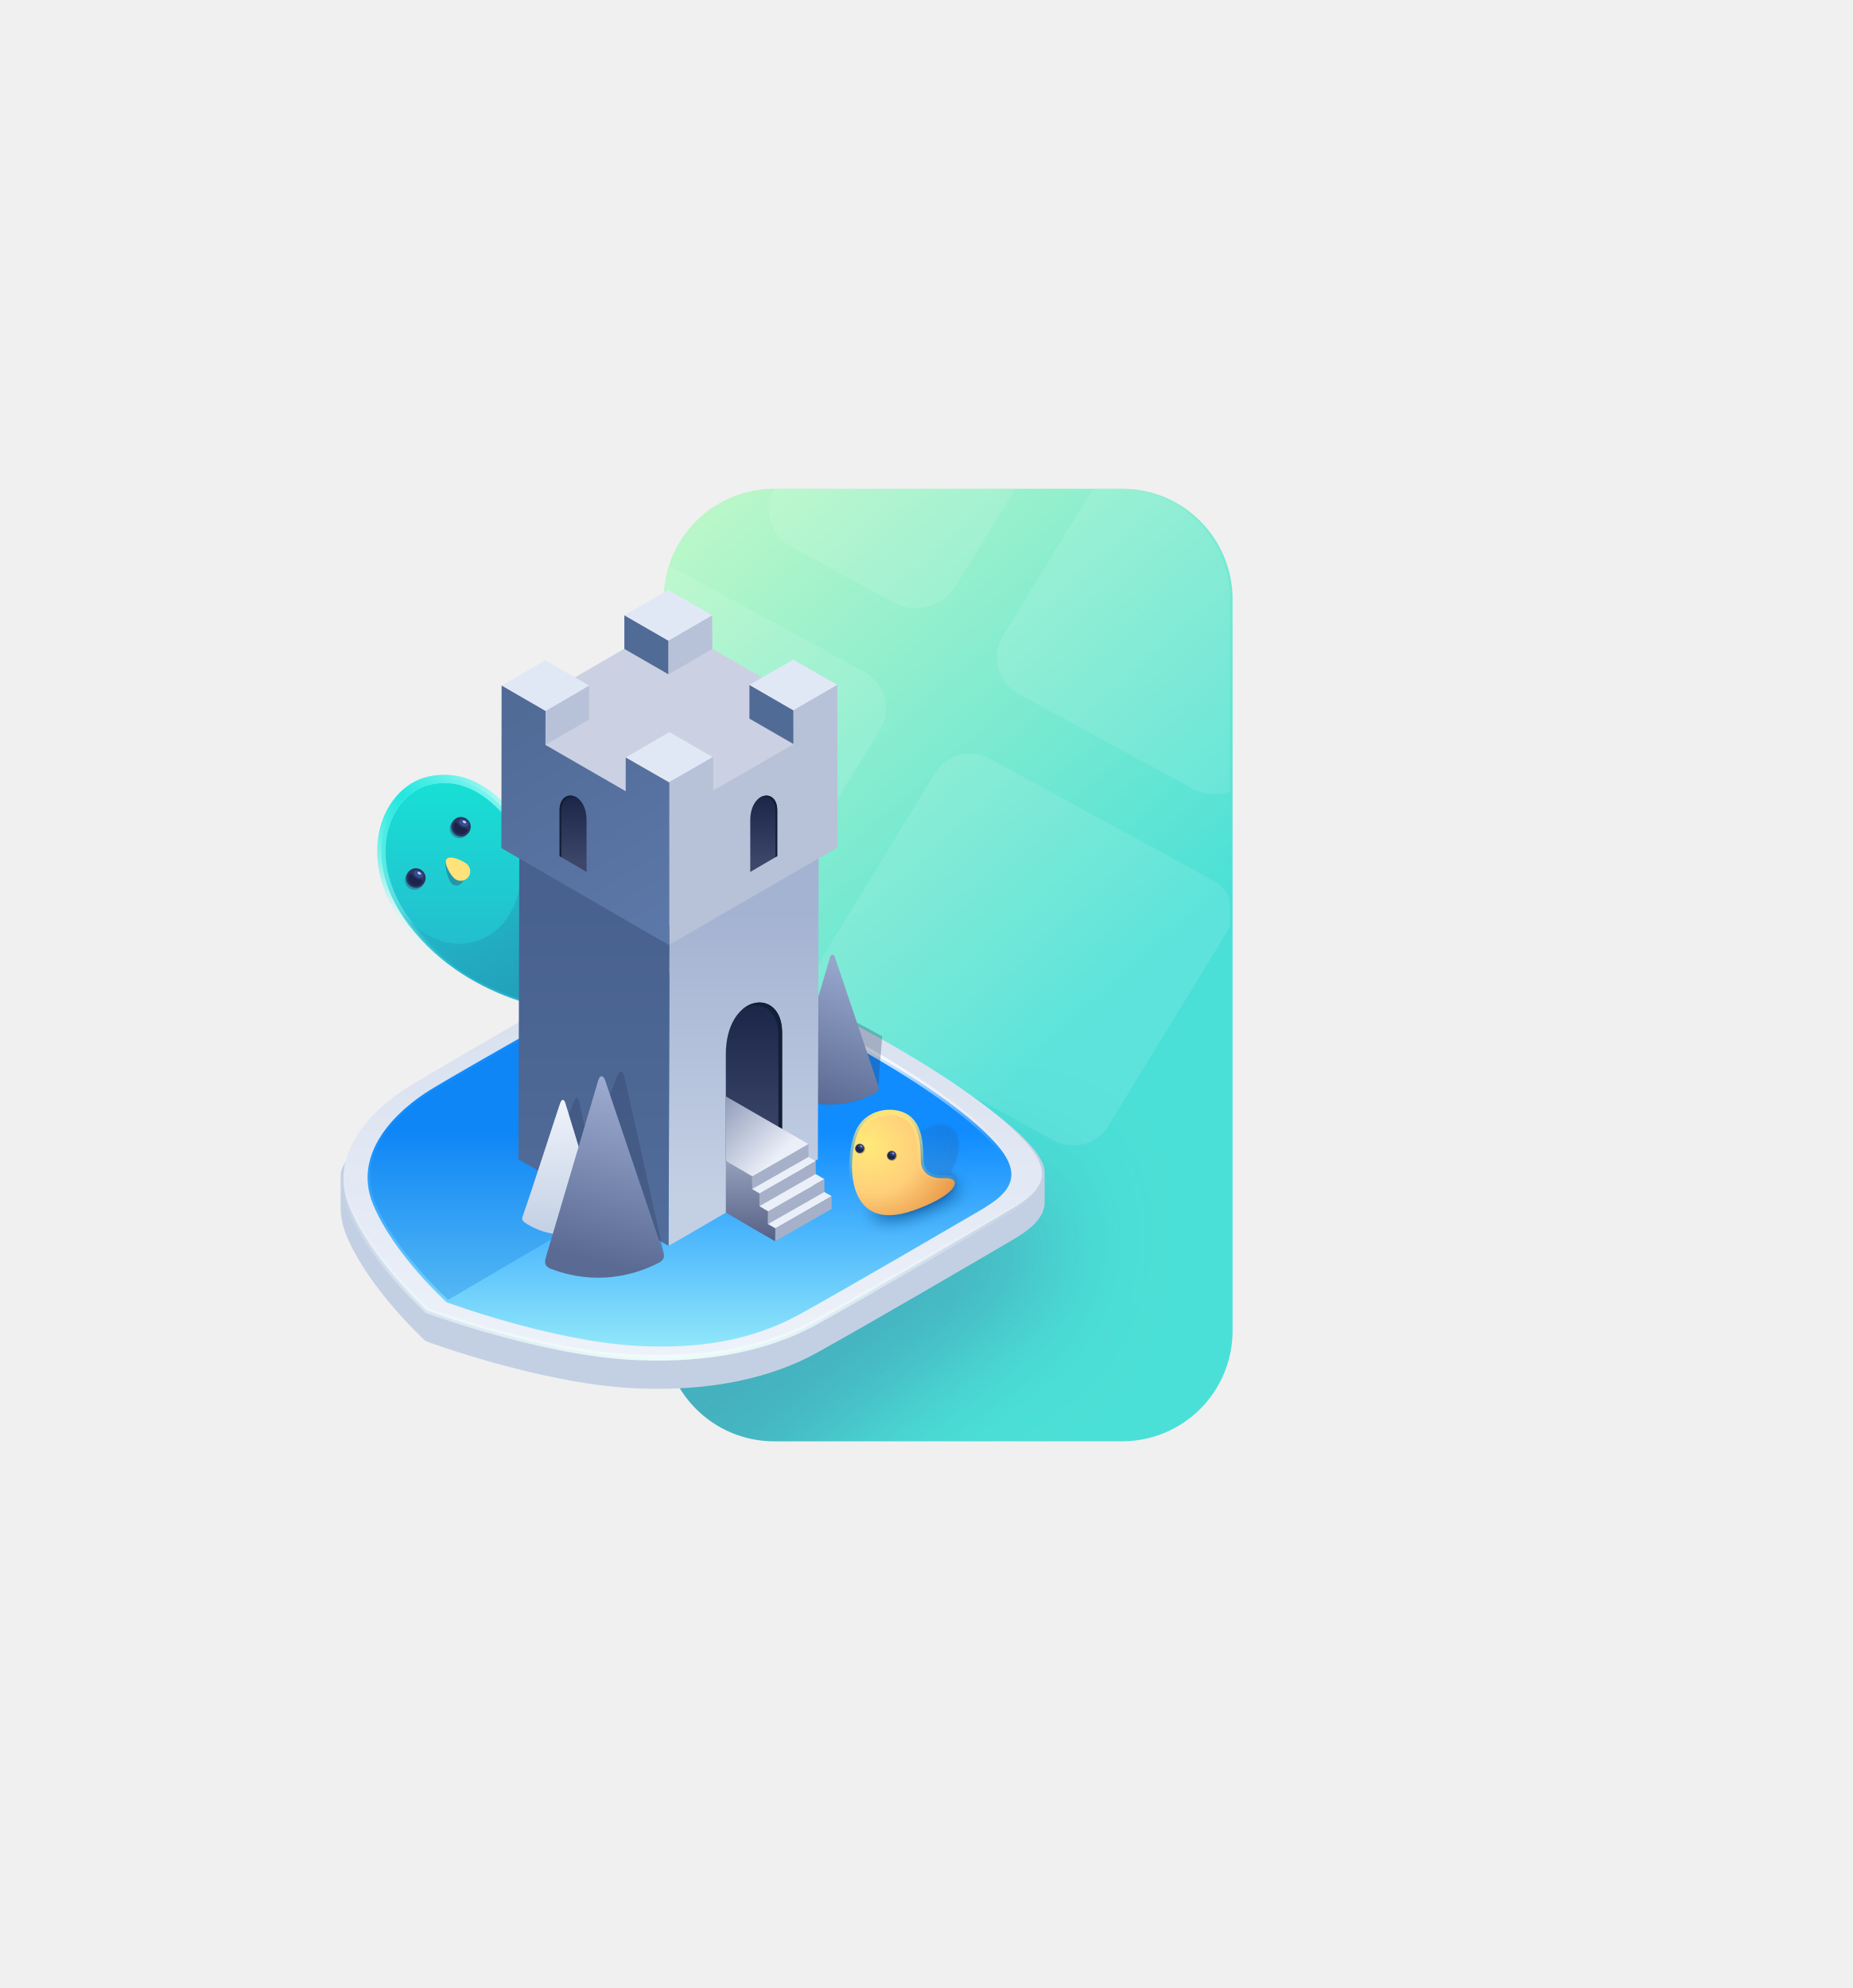
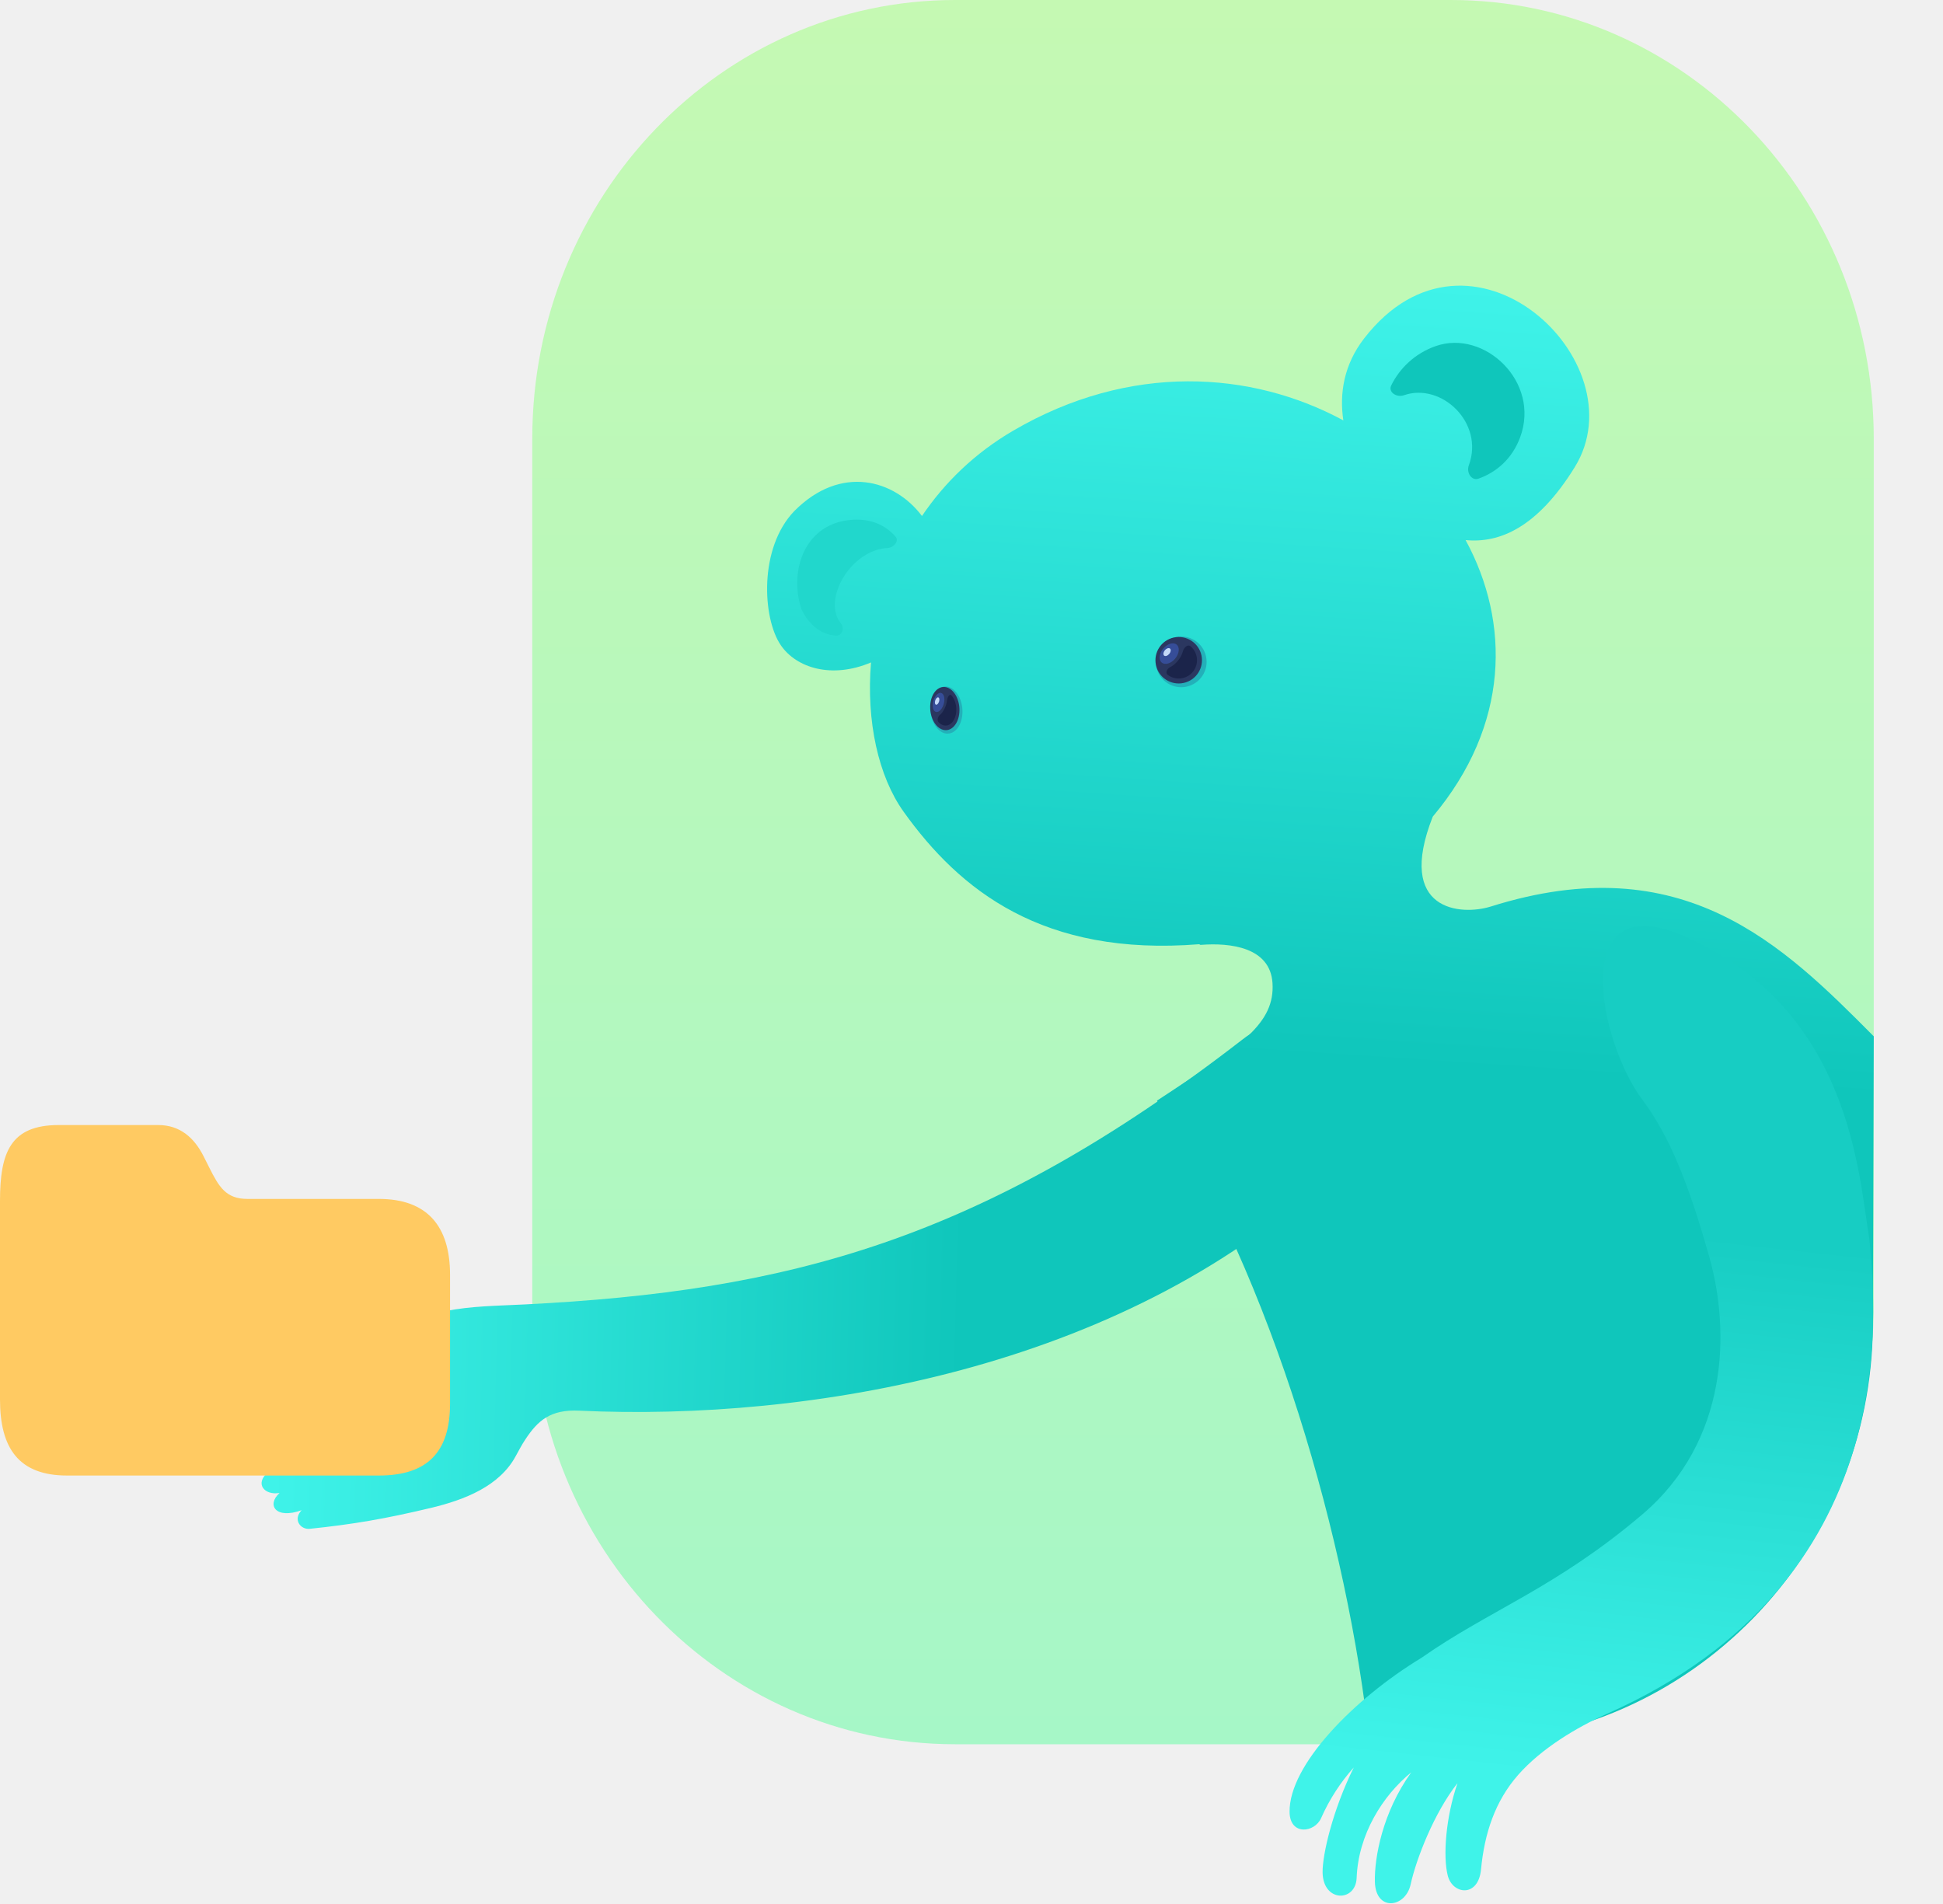
- <svg xmlns="http://www.w3.org/2000/svg" width="671" height="720" viewBox="0 0 671 720" fill="none">
-   <path d="M406.361 177C428.452 177 446.361 194.909 446.361 217L446.361 482C446.361 504.091 428.452 522 406.361 522L280.361 522C258.269 522 240.361 504.091 240.361 482L240.361 217C240.361 194.909 258.269 177 280.361 177L406.361 177Z" fill="url(#paint0_linear)" />
-   <mask id="mask0" mask-type="alpha" maskUnits="userSpaceOnUse" x="240" y="177" width="206" height="345">
-     <path d="M405.361 177C427.452 177 445.361 194.909 445.361 217L445.361 482C445.361 504.091 427.452 522 405.361 522L280.361 522C258.269 522 240.361 504.091 240.361 482L240.361 217C240.361 194.909 258.269 177 280.361 177L405.361 177Z" fill="white" />
-   </mask>
-   <g mask="url(#mask0)">
-     <rect width="110.424" height="120.332" rx="14" transform="matrix(-0.521642 0.853164 -0.877997 -0.478665 451.613 325.579)" fill="white" fill-opacity="0.1" />
-     <rect width="100.59" height="103.513" rx="16" transform="matrix(-0.521642 0.853164 -0.877997 -0.478665 498.35 207.46)" fill="white" fill-opacity="0.1" />
-     <rect width="126.486" height="130.162" rx="16" transform="matrix(-0.521642 0.853164 -0.877997 -0.478665 326.877 250.895)" fill="white" fill-opacity="0.1" />
-     <rect width="72.338" height="74.44" rx="16" transform="matrix(-0.521642 0.853164 -0.877997 -0.478665 375.475 164.169)" fill="white" fill-opacity="0.1" />
-     <g filter="url(#filter0_f)">
-       <path d="M199.176 358.716L192.541 363.966C188.683 361.426 184.459 360.007 180.6 359.918C173.299 357.226 165.912 357.331 160.592 360.857C157.327 363.02 155.264 366.192 154.381 369.912C153.864 370.224 153.357 370.589 152.867 371.015C143.663 379.095 88.465 426.364 38.154 459.998C39.448 459.432 40.803 459.04 42.186 458.797L42.101 458.853C40.858 459.102 39.671 459.485 38.559 460.007C35.063 460.111 31.818 461.019 29.109 462.814C20.785 468.33 20.274 480.395 27.21 491.403L22.155 495.131C20.835 496.029 20.507 497.592 20.83 499.234C21.032 500.498 21.654 501.851 22.689 503.089C25.168 506.053 29.079 507.238 31.424 505.736C31.783 505.506 32.084 505.228 32.328 504.909L36.506 501.649C46.471 509.463 58.931 511.77 66.832 506.534C70.017 504.424 72.058 501.355 72.976 497.754C73.803 496.942 74.687 496.096 75.625 495.218C77.319 496.268 79.018 497.326 80.724 498.387L80.735 498.394L80.736 498.395L80.778 498.421L80.781 498.423C98.15 509.234 116.117 520.417 135.253 527.786C137.256 526.933 138.648 526.35 140.154 525.72L140.157 525.719L140.17 525.713C141.136 525.309 142.151 524.884 143.404 524.356C143.781 524.182 144.115 524.243 144.072 524.478C142.659 526.164 142.139 528.256 142.296 530.411C160.375 535.999 178.219 539.887 196.902 542.421C196.084 547.892 197.637 554.349 201.499 560.478L196.444 564.206C195.124 565.104 194.796 566.667 195.119 568.308C195.321 569.573 195.942 570.926 196.978 572.164C199.457 575.128 203.368 576.313 205.713 574.811C206.072 574.581 206.372 574.303 206.617 573.984L210.795 570.724C220.76 578.538 233.22 580.845 241.121 575.609C244.306 573.499 246.347 570.43 247.265 566.829C270.521 543.997 338.965 494.083 362.561 477.722C363.112 477.341 363.625 476.902 364.098 476.411C367.234 476.183 370.14 475.284 372.604 473.651C378.615 469.668 380.552 462.271 378.553 454.323C379.059 450.833 378.202 446.781 376.015 442.847L382.481 437.71C385.187 435.216 383.062 431.43 381.552 429.858C380.106 428.195 375.894 425.908 373.465 427.791L366.829 433.041C362.972 430.501 358.748 429.082 354.889 428.993C347.588 426.301 340.201 426.406 334.881 429.932C331.616 432.095 329.553 435.267 328.67 438.987C328.153 439.299 327.646 439.664 327.156 440.09C326.858 440.351 326.513 440.653 326.122 440.994C317.027 439.674 307.87 438.688 298.714 437.702C282.528 435.959 266.342 434.216 250.493 430.631C246.299 432.051 244.102 432.743 239.651 434.055C239.362 434.124 239.039 434.004 239.205 433.852C240.022 433.012 240.673 432.354 241.291 431.728C242.153 430.856 242.951 430.049 244.045 428.905C243.07 428.626 242.252 428.396 241.481 428.179L241.479 428.178C239.915 427.738 238.541 427.352 236.437 426.723C233.594 427.175 232.038 427.376 229.072 427.745C228.649 427.789 228.193 427.645 228.236 427.409L228.795 424.352C215.321 419.978 202.561 415.237 190.014 409.488L189.695 409.311L188.25 408.662L188.272 408.647C188.823 408.266 189.336 407.827 189.809 407.336C192.945 407.108 195.852 406.209 198.315 404.576C204.326 400.593 206.263 393.196 204.264 385.248C204.77 381.758 203.913 377.706 201.726 373.772L208.192 368.635C210.898 366.141 208.773 362.355 207.263 360.783C205.817 359.12 201.605 356.833 199.176 358.716Z" fill="#395590" fill-opacity="0.34" />
-     </g>
-   </g>
-   <path d="M154.164 485.739C154.164 485.739 195.269 500.963 228.678 502.739C250.669 503.923 275.281 501.302 295.918 489.883C313.934 479.903 355.547 455.629 366.88 448.947C373.816 444.887 378.299 440.743 378.299 435.33C378.299 431.862 378.299 430.255 378.299 424.673C378.299 404.966 286.953 358.024 264.455 352.273C241.957 346.521 227.155 348.721 214.384 356.079C201.613 363.437 123.377 410.633 123.377 425.518C123.377 430.001 123.377 433.215 123.377 437.444C123.377 440.658 124.053 443.957 125.407 447.34C133.442 466.878 154.164 485.739 154.164 485.739Z" fill="#C3D0E4" />
-   <path d="M228.732 491.507L228.731 491.507C212.136 490.625 193.589 486.397 179.161 482.376C171.954 480.367 165.788 478.414 161.424 476.963C159.243 476.237 157.512 475.638 156.328 475.22C155.736 475.011 155.281 474.847 154.974 474.736C154.859 474.695 154.765 474.661 154.693 474.634C154.667 474.611 154.638 474.584 154.606 474.554C154.455 474.415 154.23 474.206 153.941 473.933C153.362 473.387 152.525 472.583 151.494 471.556C149.433 469.503 146.601 466.56 143.522 463.009C137.352 455.891 130.247 446.39 126.334 436.731C122.511 427.296 124.641 418.565 129.339 411.158C134.053 403.725 141.321 397.69 147.584 393.807C156.756 388.182 182.116 373.533 200.285 363.039C207.232 359.027 213.127 355.622 216.664 353.56C222.982 349.878 228.511 347.559 235.192 346.839C241.894 346.118 249.839 346.997 260.993 349.859C272.07 352.701 294.265 362.566 316.464 374.812C338.673 387.063 360.676 401.584 371.463 413.667L371.464 413.668C376.841 419.67 378.051 424.061 376.933 427.619C375.778 431.294 372.037 434.512 366.373 437.852C355.039 444.534 313.436 468.802 295.434 478.775C275.025 490.067 250.625 492.686 228.732 491.507Z" fill="url(#paint1_linear)" stroke="url(#paint2_radial)" stroke-width="2" />
-   <path d="M162.283 470.768L161.612 471.509L161.755 471.639L161.936 471.706L162.283 470.768ZM162.283 470.768C161.612 471.509 161.611 471.509 161.611 471.508L161.61 471.508L161.607 471.505L161.596 471.495L161.553 471.456C161.516 471.421 161.461 471.371 161.389 471.304C161.246 471.172 161.036 470.976 160.767 470.721C160.229 470.211 159.453 469.464 158.501 468.512C156.597 466.609 153.981 463.885 151.134 460.596C145.454 454.034 138.794 445.162 135.054 436.047C131.216 426.695 133.494 418.141 138.147 411.086C142.781 404.059 149.805 398.448 155.666 394.812L155.671 394.809C163.107 390.25 181.343 379.872 196.559 371.212C205.071 366.368 212.638 362.062 216.841 359.613C222.772 356.156 228.21 353.696 234.801 352.793C241.382 351.892 249.027 352.554 259.374 355.194C269.781 357.849 290.047 366.932 310.159 378.115C330.263 389.293 350.419 402.682 360.521 414.025C365.577 419.681 367.19 424.236 365.74 428.306C365.033 430.291 363.634 432.032 361.804 433.641C359.973 435.25 357.657 436.773 355.037 438.307C344.637 444.394 306.48 466.645 289.975 475.787L289.975 475.787C270.805 486.399 250.719 488.519 230.484 487.414L230.483 487.414C215.109 486.562 197.963 482.627 184.692 478.92C178.05 477.065 172.364 475.263 168.339 473.924C166.326 473.254 164.727 472.701 163.631 472.314C163.083 472.121 162.66 471.969 162.374 471.865C162.282 471.832 162.203 471.804 162.14 471.78C162.105 471.768 162.075 471.757 162.049 471.747L161.965 471.716L161.944 471.709L161.938 471.707L161.937 471.706C161.936 471.706 161.936 471.706 162.283 470.768Z" fill="url(#paint3_linear)" stroke="url(#paint4_radial)" stroke-width="2" />
-   <path d="M162.283 470.768L314.357 381.622C292.789 369.189 270.122 358.955 259.042 356.079C238.489 350.835 229.017 353.542 217.26 360.393C205.504 367.243 167.697 388.473 156.109 395.578C144.522 402.767 128.536 417.653 135.895 435.584C143.253 453.514 162.283 470.768 162.283 470.768Z" fill="#0C7ADF" fill-opacity="0.3" />
-   <path d="M310.41 370.397C306.665 374.228 302.13 378.763 297.945 382.947C292.968 387.925 288.487 392.406 286.418 394.617C285.988 396.034 286.266 397.044 287.765 397.617C302.004 403.021 313.287 397.896 317.125 395.841C318.118 395.27 318.433 394.372 318.077 393.293C318.268 390.672 318.589 386.605 318.932 382.24C319.111 379.967 319.296 377.612 319.473 375.34C316.452 373.648 313.422 371.997 310.41 370.397Z" fill="#2D3963" fill-opacity="0.3" />
-   <path d="M302.411 346.857C302.591 347.433 315.244 384.884 318.077 393.294C318.433 394.373 318.118 395.271 317.125 395.841C313.287 397.896 302.004 403.022 287.765 397.618C286.266 397.045 285.988 396.035 286.419 394.618C289.241 385.146 299.895 348.982 300.511 346.967C301.257 344.652 302.226 346.208 302.411 346.857Z" fill="url(#paint5_linear)" />
-   <path d="M190.698 302.695C194.977 308.254 199.494 311.035 203.58 312.401C206.808 313.48 209.715 313.654 211.869 313.68V367.13C211.853 367.129 211.836 367.128 211.818 367.127C210.79 367.073 209.284 366.964 207.394 366.749C203.612 366.319 198.3 365.463 192.205 363.759C180.007 360.35 164.746 353.569 152.306 340.092C139.883 326.634 136.706 313.053 138.587 302.52C140.48 291.924 147.451 284.404 155.491 282.695C163.745 280.94 170.448 283.249 176.148 287.331C181.906 291.456 186.583 297.351 190.698 302.695Z" fill="url(#paint6_linear)" stroke="url(#paint7_linear)" stroke-width="3" stroke-miterlimit="10" />
-   <path fill-rule="evenodd" clip-rule="evenodd" d="M172.366 340.925C185.309 336.967 191.869 320.897 187.017 305.032C184.094 295.473 177.696 288.169 170.24 284.739C172.177 285.576 174.005 286.65 175.744 287.895C181.407 291.952 186.028 297.766 190.148 303.118C194.509 308.783 199.139 311.647 203.359 313.058C206.348 314.057 209.071 314.302 211.175 314.36V366.394C210.215 366.332 208.965 366.229 207.472 366.06C203.719 365.633 198.444 364.783 192.392 363.091C180.273 359.704 165.141 352.975 152.815 339.621C149.931 336.496 147.554 333.37 145.628 330.281C152.347 339.306 162.764 343.861 172.366 340.925Z" fill="url(#paint8_linear)" />
-   <path d="M190.698 302.695C194.977 308.254 199.494 311.035 203.58 312.401C206.808 313.48 209.715 313.654 211.869 313.68V367.13C211.853 367.129 211.836 367.128 211.818 367.127C210.79 367.073 209.284 366.964 207.394 366.749C203.612 366.319 198.3 365.463 192.205 363.759C180.007 360.35 164.746 353.569 152.306 340.092C139.883 326.634 136.706 313.053 138.587 302.52C140.48 291.924 147.451 284.404 155.491 282.695C163.745 280.94 170.448 283.249 176.148 287.331C181.906 291.456 186.583 297.351 190.698 302.695Z" stroke="url(#paint9_radial)" stroke-width="3" stroke-miterlimit="10" />
-   <path opacity="0.35" d="M167.612 313.875C168.796 315.397 168.712 317.85 167.527 319.457C166.343 321.064 164.398 321.149 163.298 319.711C162.114 318.188 160.592 312.691 161.776 311.084C162.876 309.477 166.428 312.437 167.612 313.875Z" fill="#2B3760" />
-   <path d="M146.633 319.31C146.935 321.202 148.751 322.564 150.643 322.262C152.535 321.959 153.897 320.143 153.595 318.251C153.292 316.359 151.476 314.997 149.584 315.299C147.692 315.527 146.33 317.343 146.633 319.31Z" fill="#2397AA" />
-   <path d="M147.079 318.537C147.411 320.44 149.148 321.764 151.135 321.516C153.038 321.185 154.362 319.447 154.114 317.461C153.783 315.557 152.045 314.233 150.059 314.482C148.155 314.813 146.831 316.633 147.079 318.537Z" fill="#2B3760" />
-   <path d="M150.059 315.723C149.728 316.302 150.141 317.13 151.052 317.626C151.879 318.123 152.872 318.04 153.203 317.461C153.535 316.882 153.121 316.054 152.21 315.557C151.3 315.061 150.39 315.144 150.059 315.723Z" fill="#364D98" />
-   <path d="M151.217 315.887C151.134 316.053 151.3 316.384 151.631 316.632C151.962 316.798 152.293 316.798 152.458 316.632C152.541 316.384 152.376 316.136 152.045 315.887C151.714 315.722 151.3 315.722 151.217 315.887Z" fill="#C3D8F8" />
-   <path d="M152.21 318.537C152.706 318.62 153.203 319.034 152.955 319.53C152.541 320.192 151.879 320.689 151.051 320.771C149.562 321.02 148.072 319.944 147.906 318.454C147.824 317.792 147.906 317.213 148.237 316.716C148.486 316.22 149.231 316.551 149.562 317.047C149.81 317.461 150.306 317.875 150.803 318.123C151.217 318.372 151.713 318.537 152.21 318.537Z" fill="#1B244A" />
-   <path d="M162.906 300.617C163.21 302.514 165.032 303.881 166.929 303.577C168.827 303.273 170.193 301.452 169.89 299.554C169.586 297.656 167.764 296.29 165.867 296.594C163.969 296.821 162.603 298.643 162.906 300.617Z" fill="#2397AA" />
-   <path d="M163.41 299.971C163.741 301.874 165.479 303.198 167.465 302.95C169.368 302.619 170.692 300.881 170.444 298.895C170.113 296.992 168.375 295.667 166.389 295.916C164.485 296.247 163.161 298.067 163.41 299.971Z" fill="#2B3760" />
-   <path d="M166.389 297.157C166.058 297.736 166.472 298.564 167.382 299.061C168.21 299.557 169.203 299.474 169.534 298.895C169.865 298.316 169.451 297.488 168.541 296.992C167.63 296.495 166.72 296.578 166.389 297.157Z" fill="#364D98" />
-   <path d="M167.547 297.321C167.464 297.487 167.63 297.818 167.961 298.066C168.292 298.232 168.623 298.232 168.788 298.066C168.871 297.818 168.706 297.57 168.375 297.321C168.044 297.156 167.63 297.156 167.547 297.321Z" fill="#C3D8F8" />
-   <path d="M168.54 299.971C169.036 300.054 169.533 300.468 169.285 300.964C168.871 301.626 168.209 302.123 167.381 302.206C165.892 302.454 164.402 301.378 164.236 299.888C164.154 299.226 164.236 298.647 164.567 298.15C164.816 297.654 165.561 297.985 165.892 298.481C166.14 298.895 166.636 299.309 167.133 299.557C167.547 299.806 168.043 299.971 168.54 299.971Z" fill="#1B244A" />
-   <path d="M168.881 312.776C170.403 313.875 170.741 316.074 169.642 317.597C168.542 319.119 166.343 319.457 164.821 318.358C163.298 317.258 160.592 312.691 161.691 311.169C162.791 309.562 167.358 311.591 168.881 312.776Z" fill="#FFE37A" />
-   <path d="M296.511 303.979L296.173 419.852L242.127 451.231L242.465 335.442L296.511 303.979Z" fill="url(#paint10_linear)" />
-   <path d="M295.412 420.529L275.028 432.201L265.471 426.703L285.854 415.031L295.412 420.529Z" fill="#EBEFF8" />
-   <path d="M242.465 335.442L242.126 451.231L187.742 419.852L188.08 303.979L242.465 335.442Z" fill="url(#paint11_linear)" />
-   <path d="M262.848 381.851C262.848 411.877 262.848 420.758 262.848 420.758L283.232 408.832C283.232 408.832 283.232 390.732 283.232 373.985C283.232 357.239 262.848 359.696 262.848 381.851Z" fill="url(#paint12_linear)" />
-   <path fill-rule="evenodd" clip-rule="evenodd" d="M281.894 409.614L283.232 408.831V373.984C283.232 363.151 274.702 360.354 268.678 365.727C274.549 361.834 281.894 364.966 281.894 375.019V409.614Z" fill="#131F37" />
-   <path d="M209.646 398.662C209.754 399.201 217.608 434.29 219.364 442.17C219.582 443.18 219.23 443.968 218.311 444.399C214.773 445.932 204.451 449.604 192.448 443.464C191.184 442.814 191.027 441.873 191.527 440.624C194.814 432.272 207.261 400.373 207.974 398.598C208.826 396.561 209.541 398.057 209.646 398.662Z" fill="#2D3963" fill-opacity="0.3" />
-   <path d="M204.702 399.401C204.872 399.993 215.529 434.586 217.643 442.368C217.897 443.383 217.558 444.228 216.628 444.567C206.309 448.457 198.19 447.781 190.831 443.298C189.309 442.368 188.801 441.86 189.309 440.422C192.438 431.626 202.25 401.093 202.926 399.317C203.772 397.371 204.533 398.809 204.702 399.401Z" fill="url(#paint13_linear)" />
-   <path d="M226.048 389.637C226.207 390.43 237.785 442.162 240.374 453.778C240.696 455.267 240.176 456.428 238.822 457.065C233.605 459.323 218.388 464.738 200.693 455.686C198.83 454.728 198.599 453.341 199.335 451.499C204.181 439.186 222.531 392.158 223.582 389.541C224.838 386.538 225.893 388.745 226.048 389.637Z" fill="#2D3963" fill-opacity="0.3" />
-   <path d="M219.145 391.29C219.387 392.064 236.396 442.407 240.204 453.714C240.682 455.164 240.26 456.37 238.925 457.137C233.765 459.9 218.598 466.79 199.457 459.525C197.442 458.756 197.068 457.398 197.647 455.493C201.441 442.76 215.763 394.146 216.592 391.438C217.593 388.325 218.897 390.417 219.145 391.29Z" fill="url(#paint14_linear)" />
-   <path d="M292.789 414.354L272.406 426.026L262.848 420.444L262.857 397.079L292.789 414.354Z" fill="url(#paint15_linear)" />
-   <path d="M298.541 427.042L278.157 438.714L268.515 433.132L288.898 421.46L298.541 427.042Z" fill="#EBEFF8" />
-   <path d="M292.789 414.355V419.007L272.321 430.679L272.406 426.027L292.789 414.355Z" fill="#A6B0C9" />
-   <path d="M295.412 420.529V425.181L275.028 436.853V432.201L295.412 420.529Z" fill="#A6B0C9" />
-   <path d="M301.163 433.217L280.779 444.889L271.222 439.307L291.521 427.719L301.163 433.217Z" fill="#EBEFF8" />
-   <path d="M298.54 427.042V431.694L278.072 443.366L278.157 438.714L298.54 427.042Z" fill="#A6B0C9" />
-   <path d="M301.163 433.216V437.868L280.695 449.54L280.779 444.888L301.163 433.216Z" fill="#A6B0C9" />
-   <path d="M302.823 260.914L241.944 225.744L181.398 260.914L242.278 296.084L302.823 260.914Z" fill="#CBD1E2" />
-   <path d="M226.099 222.812V235.019L242.084 244.238V232.031L226.099 222.812Z" fill="#516B97" />
-   <path d="M271.395 248.047L271.395 260.27L287.38 269.489L287.38 257.267L271.395 248.047Z" fill="#516B97" />
-   <path d="M213.367 248.289V260.561L197.501 269.78V257.486L213.367 248.289Z" fill="#B7C2D9" />
-   <path d="M257.898 222.812L257.949 235.052L242.083 244.234V232.01L257.898 222.812Z" fill="#B7C2D9" />
-   <path d="M213.37 248.287L197.469 239.152L181.652 248.287L197.553 257.506L213.37 248.287Z" fill="#E1E8F5" />
-   <path d="M257.9 222.811L241.96 213.677L226.104 222.811L242.045 232.03L257.9 222.811Z" fill="#E1E8F5" />
-   <path d="M303.196 248.048L287.256 238.913L271.4 248.048L287.34 257.267L303.196 248.048Z" fill="#E1E8F5" />
-   <path d="M258.319 274.346L242.502 283.48L226.602 274.346L242.418 265.126L258.319 274.346Z" fill="#E1E8F5" />
-   <path fill-rule="evenodd" clip-rule="evenodd" d="M181.652 248.289L181.568 307.156L188.123 310.957V310.965L192.405 313.439L197.469 316.375V316.365L226.517 333.152L226.517 333.212L242.417 342.346L242.417 342.34L242.423 342.344L242.508 295.741L242.484 295.727L242.502 283.479L226.601 274.344L226.584 286.553L197.531 269.79L197.553 257.508L181.652 248.289Z" fill="url(#paint16_linear)" />
-   <path fill-rule="evenodd" clip-rule="evenodd" d="M303.223 248.032L303.308 306.899L296.752 310.7V310.71L291.468 313.763L287.407 316.118V316.11L258.359 332.897L258.359 332.956L242.458 342.09L242.458 342.085L242.452 342.089L242.368 295.486L242.391 295.472L242.373 283.223L258.274 274.089L258.292 286.298L287.344 269.535L287.322 257.251L303.223 248.032Z" fill="#B7C2D9" />
-   <path d="M271.698 297.146C271.698 311.535 271.698 315.791 271.698 315.791L281.466 310.076C281.466 310.076 281.466 301.402 281.466 293.377C281.466 285.351 271.698 286.529 271.698 297.146Z" fill="url(#paint17_linear)" />
-   <path fill-rule="evenodd" clip-rule="evenodd" d="M280.827 310.451L281.467 310.076V293.376C281.467 288.184 277.379 286.844 274.492 289.42C277.306 287.553 280.827 289.054 280.827 293.872V310.451Z" fill="#131F37" />
-   <path d="M212.419 297.146C212.419 311.535 212.419 315.791 212.419 315.791L202.651 310.076C202.651 310.076 202.651 301.402 202.651 293.377C202.651 285.351 212.419 286.529 212.419 297.146Z" fill="url(#paint18_linear)" />
-   <path fill-rule="evenodd" clip-rule="evenodd" d="M203.291 310.451L202.65 310.076V293.376C202.65 288.184 206.739 286.844 209.626 289.42C206.812 287.553 203.291 289.054 203.291 293.872V310.451Z" fill="#131F37" />
-   <path d="M280.779 444.888L278.073 443.366L278.157 438.714L275.028 436.853V432.201L272.406 430.679V426.027L262.848 420.445V439.137L272.321 444.719L280.694 449.54L280.779 444.888Z" fill="url(#paint19_linear)" />
-   <g opacity="0.16" filter="url(#filter1_f)">
-     <path d="M345.629 421.882C352.928 405.253 334.65 398.242 320.767 425.691C317.727 434.407 320.01 443.78 334.482 438.055C348.954 432.331 347.514 426.183 345.657 425.368C343.799 424.554 344.997 423.356 345.629 421.882Z" fill="url(#paint20_linear)" />
-   </g>
-   <g opacity="0.76" filter="url(#filter2_f)">
-     <path d="M337.345 437.24C330.781 440.038 324.066 442.571 318.071 441.072C312.077 439.574 321.419 434.98 326.261 432.828C331.104 430.676 343.181 427.329 346.248 428.997C349.315 430.665 343.909 434.442 337.345 437.24Z" fill="#003F7E" />
-   </g>
-   <path d="M336.733 425.821C338.504 426.69 340.658 426.776 342.36 426.695C343.689 426.643 344.709 426.981 345.261 427.457C345.526 427.685 345.678 427.937 345.741 428.207C345.804 428.477 345.794 428.84 345.608 429.314C345.222 430.295 344.115 431.645 341.759 433.228C339.426 434.795 335.965 436.526 331.038 438.312C324.732 440.562 320.144 440.527 316.858 439.216C313.59 437.912 311.432 435.274 310.126 431.924C308.814 428.56 308.389 424.532 308.582 420.617C308.775 416.71 309.58 412.99 310.666 410.259C312.35 406.314 315.556 404.112 318.976 403.289C322.434 402.458 326.026 403.059 328.378 404.627C330.698 406.173 331.969 408.712 332.66 411.617C333.351 414.525 333.428 417.657 333.468 420.241L333.468 420.242C333.49 421.659 333.819 422.831 334.413 423.776C335.007 424.721 335.827 425.377 336.733 425.821Z" fill="url(#paint21_radial)" stroke="url(#paint22_linear)" stroke-width="2" stroke-miterlimit="10" />
-   <path d="M312.259 416.086C312.471 415.995 312.516 415.624 312.358 415.256C312.2 414.889 311.9 414.666 311.688 414.757C311.475 414.848 311.431 415.22 311.589 415.587C311.746 415.954 312.046 416.178 312.259 416.086Z" fill="#EEF8FA" />
-   <path d="M321.27 418.949C321.425 419.917 322.354 420.614 323.322 420.459C324.289 420.304 324.986 419.375 324.831 418.408C324.676 417.44 323.747 416.743 322.78 416.898C321.812 417.014 321.115 417.943 321.27 418.949Z" fill="#C4A547" fill-opacity="0.74" />
-   <path d="M321.24 418.74C321.395 419.63 322.208 420.249 323.137 420.133C324.027 419.978 324.646 419.165 324.53 418.237C324.375 417.346 323.562 416.727 322.633 416.843C321.743 416.998 321.124 417.849 321.24 418.74Z" fill="#2B3760" />
-   <path d="M322.634 417.423C322.479 417.694 322.672 418.081 323.098 418.314C323.485 418.546 323.95 418.507 324.104 418.236C324.259 417.965 324.066 417.578 323.64 417.346C323.214 417.114 322.788 417.152 322.634 417.423Z" fill="#364D98" />
-   <path d="M323.175 417.5C323.136 417.578 323.214 417.733 323.368 417.849C323.523 417.926 323.678 417.926 323.755 417.849C323.794 417.733 323.717 417.617 323.562 417.5C323.407 417.423 323.214 417.423 323.175 417.5Z" fill="#C3D8F8" />
-   <path d="M323.639 418.74C323.871 418.779 324.104 418.973 323.988 419.205C323.794 419.514 323.484 419.747 323.097 419.785C322.401 419.902 321.704 419.398 321.627 418.702C321.588 418.392 321.627 418.121 321.781 417.889C321.897 417.657 322.246 417.811 322.401 418.044C322.517 418.237 322.749 418.431 322.981 418.547C323.175 418.663 323.407 418.74 323.639 418.74Z" fill="#1B244A" />
-   <path d="M309.725 416.394C309.88 417.362 310.809 418.059 311.776 417.904C312.744 417.749 313.441 416.82 313.286 415.852C313.131 414.885 312.202 414.188 311.234 414.343C310.267 414.459 309.57 415.388 309.725 416.394Z" fill="#C4A547" fill-opacity="0.74" />
-   <path d="M309.695 416.184C309.85 417.074 310.662 417.693 311.591 417.577C312.482 417.422 313.101 416.609 312.985 415.68C312.83 414.79 312.017 414.171 311.088 414.287C310.198 414.442 309.579 415.293 309.695 416.184Z" fill="#2B3760" />
-   <path d="M311.088 414.868C310.934 415.139 311.127 415.526 311.553 415.758C311.94 415.99 312.405 415.951 312.559 415.68C312.714 415.409 312.521 415.022 312.095 414.79C311.669 414.558 311.243 414.597 311.088 414.868Z" fill="#364D98" />
-   <path d="M311.63 414.945C311.591 415.022 311.668 415.177 311.823 415.293C311.978 415.371 312.133 415.371 312.21 415.293C312.249 415.177 312.172 415.061 312.017 414.945C311.862 414.867 311.668 414.867 311.63 414.945Z" fill="#C3D8F8" />
-   <path d="M312.094 416.184C312.326 416.222 312.559 416.416 312.443 416.648C312.249 416.958 311.939 417.19 311.552 417.229C310.856 417.345 310.159 416.842 310.081 416.145C310.043 415.835 310.081 415.564 310.236 415.332C310.352 415.1 310.701 415.255 310.856 415.487C310.972 415.681 311.204 415.874 311.436 415.99C311.63 416.106 311.862 416.184 312.094 416.184Z" fill="#1B244A" />
+ <svg xmlns="http://www.w3.org/2000/svg" width="449" height="440" viewBox="0 0 449 440" fill="none">
+   <path d="M123 101.4C123 45.4 166.7 0 220.7 0H335.3C389.3 0 433 45.4 433 101.4V301.7C433 357.7 389.3 403.1 335.3 403.1H220.7C166.7 403.1 123 357.7 123 301.7V101.4Z" fill="url(#paint0_linear)" />
+   <path d="M287.163 240.2C226.776 286.939 181.726 298.409 121.229 301.459C108.628 302.095 96.292 301.624 87.352 311.522C83.962 315.276 80.723 318.863 72.354 318.483C64.433 318.124 65.77 325.531 72.097 326.232C76.132 326.679 79.899 326.212 83.567 324.096C84.292 323.677 85.261 324.2 85.267 325.038C85.282 327.115 85.468 329.02 85.849 330.838C85.968 331.41 85.602 331.979 85.024 332.056C77.643 333.035 68.915 331.438 64.704 333.742C59.855 336.396 59.623 339.481 61.976 340.186C58.718 342.935 61.169 345.625 64.599 345.028C61.556 347.794 63.666 351.178 69.696 349.016C67.63 351.184 69.441 353.534 71.572 353.313C81.624 352.27 89 351.001 99.5 348.501C107.5 346.596 115.419 343.423 119.154 336.551C119.968 335.053 120.654 333.791 121.21 332.95L121.407 332.65C124.297 328.271 127.205 325.7 133.841 326.011C186.703 328.488 258.658 316.413 306.392 272.443C328.705 251.889 306.805 224.998 287.163 240.2Z" fill="url(#paint1_linear)" />
+   <path fill-rule="evenodd" clip-rule="evenodd" d="M363.887 107.987C355.17 122.066 346.422 125.573 338.681 124.813C349.042 143.877 348.869 167.555 331.09 188.725C322.44 210.689 337.714 211.635 344.5 209.5C389 195.501 412 218.358 433 239.501L432.793 306.071C432.629 358.78 390.804 402.143 338.099 402.839C330.414 402.94 323.085 403 316.5 403C311.5 356.501 294.055 295.5 267.353 254.368C268.395 253.682 269.407 253.018 270.388 252.374C286.868 241.562 294.66 236.449 294.055 227.164C293.515 218.873 284.244 217.843 277.548 218.358C277.341 218.374 277.218 218.322 277.175 218.208C240.973 221.111 221.779 205.726 208.804 187.58C202.999 179.461 200.139 166.734 201.281 153.089C192.225 156.932 184.017 154.379 180.416 149.086C176.174 142.853 175.311 126.629 183.57 118.089C194.27 107.308 206.681 110.786 213.054 119.248C218.22 111.609 225.176 104.759 234.156 99.517C261.11 83.781 289.19 85.669 310.426 97.152C309.481 90.907 310.579 84.233 315.209 78.24C339.658 46.598 378.989 83.594 363.887 107.987Z" fill="url(#paint2_linear)" />
+   <path d="M278.701 151.728C279.38 154.891 277.363 158.007 274.195 158.687C271.027 159.367 267.909 157.354 267.23 154.191C266.551 151.027 268.568 147.912 271.736 147.232C274.904 146.551 278.022 148.565 278.701 151.728Z" fill="#23B0B9" />
+   <path d="M277.64 151.455C278.263 154.354 276.414 157.21 273.511 157.833C270.607 158.456 267.749 156.611 267.127 153.712C266.505 150.813 268.354 147.958 271.257 147.334C274.16 146.711 277.018 148.556 277.64 151.455Z" fill="#2B3760" />
+   <path d="M271.91 148.975C272.674 149.611 272.522 151.055 271.57 152.2C270.618 153.345 269.226 153.757 268.461 153.121C267.697 152.485 267.849 151.042 268.801 149.897C269.753 148.752 271.145 148.339 271.91 148.975Z" fill="#364D98" />
+   <path d="M270.371 149.884C270.649 150.115 270.572 150.667 270.198 151.116C269.824 151.566 269.296 151.743 269.018 151.511C268.74 151.28 268.817 150.728 269.191 150.279C269.565 149.829 270.093 149.652 270.371 149.884Z" fill="#C3D8F8" />
+   <path d="M270.397 154.185C269.699 154.544 269.212 155.489 269.841 155.96C270.786 156.669 272.022 156.981 273.269 156.713C275.553 156.223 277.007 153.977 276.517 151.697C276.312 150.742 275.799 149.933 275.104 149.351C274.459 148.811 273.569 149.674 273.362 150.489C273.176 151.225 272.78 152.005 272.19 152.715C271.651 153.363 271.027 153.861 270.397 154.185Z" fill="#1B244A" />
+   <path d="M222.267 162.924C222.837 165.863 221.71 168.77 219.751 169.419C217.791 170.067 215.741 168.211 215.171 165.273C214.601 162.335 215.728 159.428 217.687 158.779C219.646 158.13 221.697 159.986 222.267 162.924Z" fill="#23B0B9" />
+   <path d="M221.588 162.676C222.11 165.369 221.078 168.034 219.282 168.628C217.486 169.223 215.607 167.522 215.085 164.829C214.563 162.136 215.595 159.472 217.391 158.877C219.186 158.283 221.066 159.984 221.588 162.676Z" fill="#2B3760" />
+   <path d="M217.873 160.398C218.382 160.985 218.352 162.329 217.806 163.398C217.259 164.468 216.404 164.858 215.894 164.271C215.385 163.683 215.415 162.34 215.961 161.271C216.508 160.201 217.364 159.81 217.873 160.398Z" fill="#364D98" />
+   <path d="M216.947 161.254C217.132 161.467 217.108 161.98 216.894 162.4C216.68 162.819 216.356 162.987 216.171 162.773C215.986 162.56 216.01 162.047 216.224 161.627C216.438 161.207 216.762 161.04 216.947 161.254Z" fill="#C3D8F8" />
+   <path d="M217.16 165.252C216.738 165.589 216.475 166.47 216.891 166.905C217.517 167.56 218.308 167.843 219.079 167.588C220.491 167.12 221.303 165.025 220.892 162.907C220.72 162.02 220.361 161.27 219.898 160.732C219.469 160.234 218.948 161.041 218.856 161.8C218.772 162.486 218.559 163.213 218.22 163.876C217.911 164.481 217.541 164.948 217.16 165.252Z" fill="#1B244A" />
+   <path d="M87.554 277.072C98.707 277.072 104 283.368 104 294.619V324.395C104 335.646 98.707 341 87.554 341H15.509C4.357 341 -2.7227e-06 334.704 0 323.453L9.74104e-06 277.547C1.24637e-05 266.296 2.433 260 13.586 260L36.541 260C41.485 260 44.827 262.803 47.063 267.253L48.354 269.82C50.591 274.269 52.208 277.072 57.153 277.072H87.554Z" fill="#FFCA62" />
+   <path d="M339.422 107.552C338.821 109.177 340.024 111.199 341.685 110.606C345.836 109.126 349.458 106.001 351.289 101.049C356.026 88.234 343.008 76.053 331.784 79.98C327.017 81.648 323.472 85.051 321.496 89.066C320.725 90.632 322.744 91.929 324.417 91.344C333.052 88.323 343.066 97.693 339.422 107.552Z" fill="#0FC6BB" />
+   <path d="M205.098 126.643C206.519 126.568 207.826 125.066 206.967 124.052C204.821 121.516 201.506 119.878 197.177 120.107C185.974 120.698 182.228 131.897 185.21 140.795C186.728 144.074 189.603 146.728 193.228 146.898C194.643 146.965 195.186 145.1 194.33 144.074C189.912 138.783 196.48 127.098 205.098 126.643Z" fill="#21D7CC" />
+   <path d="M389.302 216.394C427.933 233.391 429.509 271.905 432.001 286.5C433.501 303.5 440 365.486 371.501 396C364.258 399.227 356.191 404.107 350.876 410.126C345.438 416.283 343.029 423.779 342.242 432.038C341.619 438.579 335.657 437.867 334.544 433.418C333.446 429.026 334.059 420.086 336.801 412.104C331.403 418.945 327.255 429.653 325.984 435.473C324.785 440.963 317.879 441.837 317.716 434.879C317.586 429.305 319.486 418.823 326.103 409.613C319.5 415 313.883 423.94 313.5 434C313.286 439.615 305.727 439.68 305.632 432.72C305.577 428.641 307.959 418.314 312.834 408.469C309.798 411.87 307.225 415.791 305.292 420.168C303.789 423.571 298.063 424.277 298.001 418.737C297.879 407.921 312.834 392.612 328.501 383.112C344.175 372.112 359.502 367 379.501 350C399.5 333 399.817 307.568 395.001 290.5C390.185 273.432 385.792 262.5 379.501 254.112C369.519 240.804 362.003 204.382 389.302 216.394Z" fill="url(#paint3_linear)" />
  <defs>
-     <filter id="filter0_f" x="-29.639" y="290" width="461.618" height="353.043" filterUnits="userSpaceOnUse" color-interpolation-filters="sRGB">
-       <feFlood flood-opacity="0" result="BackgroundImageFix" />
-       <feBlend mode="normal" in="SourceGraphic" in2="BackgroundImageFix" result="shape" />
-       <feGaussianBlur stdDeviation="20" result="effect1_foregroundBlur" />
-     </filter>
-     <filter id="filter1_f" x="315.924" y="401.739" width="37.779" height="44.455" filterUnits="userSpaceOnUse" color-interpolation-filters="sRGB">
-       <feFlood flood-opacity="0" result="BackgroundImageFix" />
-       <feBlend mode="normal" in="SourceGraphic" in2="BackgroundImageFix" result="shape" />
-       <feGaussianBlur stdDeviation="0.5" result="effect1_foregroundBlur" />
-     </filter>
-     <filter id="filter2_f" x="310.128" y="422.546" width="43.002" height="24.972" filterUnits="userSpaceOnUse" color-interpolation-filters="sRGB">
-       <feFlood flood-opacity="0" result="BackgroundImageFix" />
-       <feBlend mode="normal" in="SourceGraphic" in2="BackgroundImageFix" result="shape" />
-       <feGaussianBlur stdDeviation="3" result="effect1_foregroundBlur" />
-     </filter>
-     <linearGradient id="paint0_linear" x1="416.658" y1="350.333" x2="264.297" y2="178.644" gradientUnits="userSpaceOnUse">
-       <stop stop-color="#4BE0D7" />
-       <stop offset="1" stop-color="#BAF7C8" />
+     <linearGradient id="paint0_linear" x1="264" y1="403" x2="264" y2="-1.33311e-06" gradientUnits="userSpaceOnUse">
+       <stop stop-color="#A6F7C7" />
+       <stop offset="1" stop-color="#C5F9B3" />
    </linearGradient>
-     <linearGradient id="paint1_linear" x1="250.838" y1="345.6" x2="250.838" y2="492.766" gradientUnits="userSpaceOnUse">
-       <stop offset="0.181" stop-color="#D9E1EF" />
-       <stop offset="1" stop-color="#EEF2FA" />
+     <linearGradient id="paint1_linear" x1="296" y1="338.011" x2="63.04" y2="332.097" gradientUnits="userSpaceOnUse">
+       <stop stop-color="#0FC6BB" />
+       <stop offset="0.319" stop-color="#0FC6BB" />
+       <stop offset="1" stop-color="#3FF3E9" />
    </linearGradient>
-     <radialGradient id="paint2_radial" cx="0" cy="0" r="1" gradientUnits="userSpaceOnUse" gradientTransform="translate(242.541 491.041) rotate(-90) scale(81.2219 189.086)">
-       <stop stop-color="#EFFCFB" />
-       <stop offset="1" stop-color="#EFFCFB" stop-opacity="0" />
-     </radialGradient>
-     <linearGradient id="paint3_linear" x1="249.68" y1="353.413" x2="249.68" y2="486.676" gradientUnits="userSpaceOnUse">
-       <stop offset="0.427" stop-color="#108CFF" />
-       <stop offset="1" stop-color="#8FE6FA" />
+     <linearGradient id="paint2_linear" x1="315.625" y1="64.595" x2="293.289" y2="401.417" gradientUnits="userSpaceOnUse">
+       <stop stop-color="#3FF3E9" />
+       <stop offset="0.536" stop-color="#0FC6BB" />
    </linearGradient>
-     <radialGradient id="paint4_radial" cx="0" cy="0" r="1" gradientUnits="userSpaceOnUse" gradientTransform="translate(307.618 376.394) rotate(88.1817) scale(53.2773 92.4063)">
-       <stop stop-color="white" />
-       <stop offset="1" stop-color="white" stop-opacity="0" />
-     </radialGradient>
-     <linearGradient id="paint5_linear" x1="307.9" y1="351.32" x2="289.868" y2="396.681" gradientUnits="userSpaceOnUse">
-       <stop stop-color="#96A5CB" />
-       <stop offset="1" stop-color="#5A6A92" />
-     </linearGradient>
-     <linearGradient id="paint6_linear" x1="174.978" y1="280.601" x2="174.978" y2="368.682" gradientUnits="userSpaceOnUse">
-       <stop stop-color="#17E1D5" />
-       <stop offset="1" stop-color="#29AFCC" />
-     </linearGradient>
-     <linearGradient id="paint7_linear" x1="152.843" y1="280.689" x2="170.113" y2="347.612" gradientUnits="userSpaceOnUse">
-       <stop stop-color="#BAFFFA" />
-       <stop offset="1" stop-color="#BAFFFA" stop-opacity="0" />
-     </linearGradient>
-     <linearGradient id="paint8_linear" x1="159.33" y1="306.628" x2="192.921" y2="359.601" gradientUnits="userSpaceOnUse">
-       <stop stop-color="#21A1B9" stop-opacity="0" />
-       <stop offset="1" stop-color="#21A1B9" />
-     </linearGradient>
-     <radialGradient id="paint9_radial" cx="0" cy="0" r="1" gradientUnits="userSpaceOnUse" gradientTransform="translate(145.127 288.15) rotate(39.1817) scale(46.3823 40.4326)">
-       <stop stop-color="#20E7DE" />
-       <stop offset="1" stop-color="#20E7DE" stop-opacity="0" />
-     </radialGradient>
-     <linearGradient id="paint10_linear" x1="269.319" y1="330.94" x2="269.319" y2="435.004" gradientUnits="userSpaceOnUse">
-       <stop stop-color="#A5B3D2" />
-       <stop offset="1" stop-color="#C3D0E4" />
-     </linearGradient>
-     <linearGradient id="paint11_linear" x1="215.103" y1="328.069" x2="215.103" y2="451.231" gradientUnits="userSpaceOnUse">
-       <stop stop-color="#48618F" />
-       <stop offset="1" stop-color="#526D99" />
-     </linearGradient>
-     <linearGradient id="paint12_linear" x1="273.04" y1="356.907" x2="273.04" y2="414.608" gradientUnits="userSpaceOnUse">
-       <stop stop-color="#162144" />
-       <stop offset="1" stop-color="#3D4769" />
-     </linearGradient>
-     <linearGradient id="paint13_linear" x1="204.504" y1="399.911" x2="204.504" y2="446.847" gradientUnits="userSpaceOnUse">
-       <stop stop-color="#EEF2FA" />
-       <stop offset="1" stop-color="#C3D0E4" />
-     </linearGradient>
-     <linearGradient id="paint14_linear" x1="226.004" y1="390.821" x2="209.53" y2="455.24" gradientUnits="userSpaceOnUse">
-       <stop stop-color="#9FADD2" />
-       <stop offset="1" stop-color="#5A6A93" />
-     </linearGradient>
-     <linearGradient id="paint15_linear" x1="256.687" y1="398.542" x2="279.903" y2="421.026" gradientUnits="userSpaceOnUse">
-       <stop stop-color="#8692B2" />
-       <stop offset="1" stop-color="#EBEFF8" />
-     </linearGradient>
-     <linearGradient id="paint16_linear" x1="188.849" y1="256.119" x2="239.173" y2="339.727" gradientUnits="userSpaceOnUse">
-       <stop stop-color="#516B97" />
-       <stop offset="1" stop-color="#5C78A8" />
-     </linearGradient>
-     <linearGradient id="paint17_linear" x1="276.582" y1="285.192" x2="276.582" y2="312.844" gradientUnits="userSpaceOnUse">
-       <stop stop-color="#162144" />
-       <stop offset="1" stop-color="#3D4769" />
-     </linearGradient>
-     <linearGradient id="paint18_linear" x1="207.535" y1="285.192" x2="207.535" y2="312.844" gradientUnits="userSpaceOnUse">
-       <stop stop-color="#162144" />
-       <stop offset="1" stop-color="#3D4769" />
-     </linearGradient>
-     <linearGradient id="paint19_linear" x1="271.814" y1="420.445" x2="271.814" y2="449.54" gradientUnits="userSpaceOnUse">
-       <stop stop-color="#95A0BC" />
-       <stop offset="1" stop-color="#556085" />
-     </linearGradient>
-     <linearGradient id="paint20_linear" x1="342.921" y1="427.275" x2="324.791" y2="424.994" gradientUnits="userSpaceOnUse">
-       <stop stop-color="#2D3963" />
-       <stop offset="1" stop-color="#2D3963" stop-opacity="0.57" />
-     </linearGradient>
-     <radialGradient id="paint21_radial" cx="0" cy="0" r="1" gradientUnits="userSpaceOnUse" gradientTransform="translate(314.048 414.774) rotate(31.7872) scale(37.8703 34.3679)">
-       <stop stop-color="#FFEA7A" />
-       <stop offset="0.493" stop-color="#FFCF7A" />
-       <stop offset="1" stop-color="#E48E3F" />
-     </radialGradient>
-     <linearGradient id="paint22_linear" x1="332.762" y1="402.833" x2="332.049" y2="428.676" gradientUnits="userSpaceOnUse">
-       <stop stop-color="#FFE47A" />
-       <stop offset="1" stop-color="#FFE47A" stop-opacity="0" />
+     <linearGradient id="paint3_linear" x1="299.441" y1="214" x2="278.706" y2="401.883" gradientUnits="userSpaceOnUse">
+       <stop stop-color="#17CDC3" />
+       <stop offset="0.319" stop-color="#17CDC3" />
+       <stop offset="1" stop-color="#3FF3E9" />
    </linearGradient>
  </defs>
</svg>
